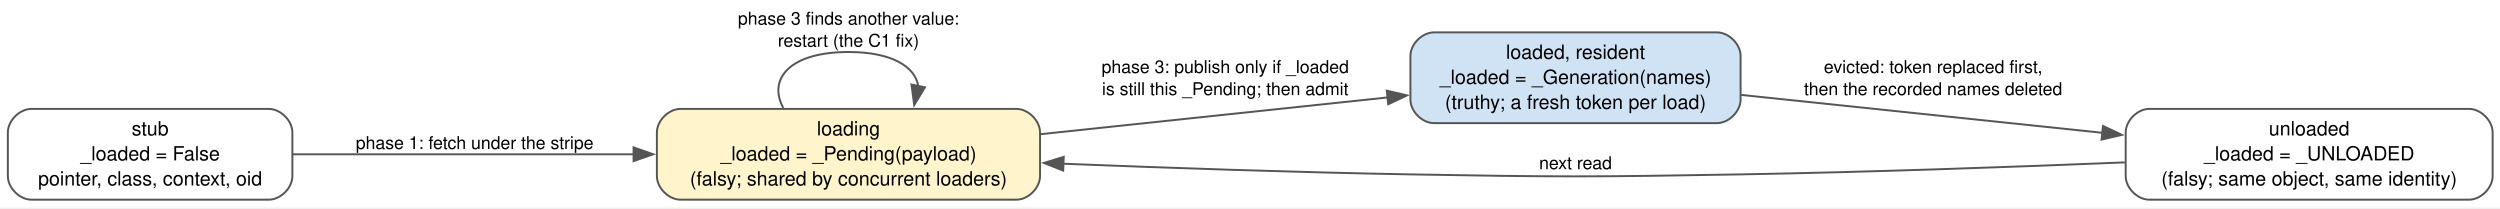
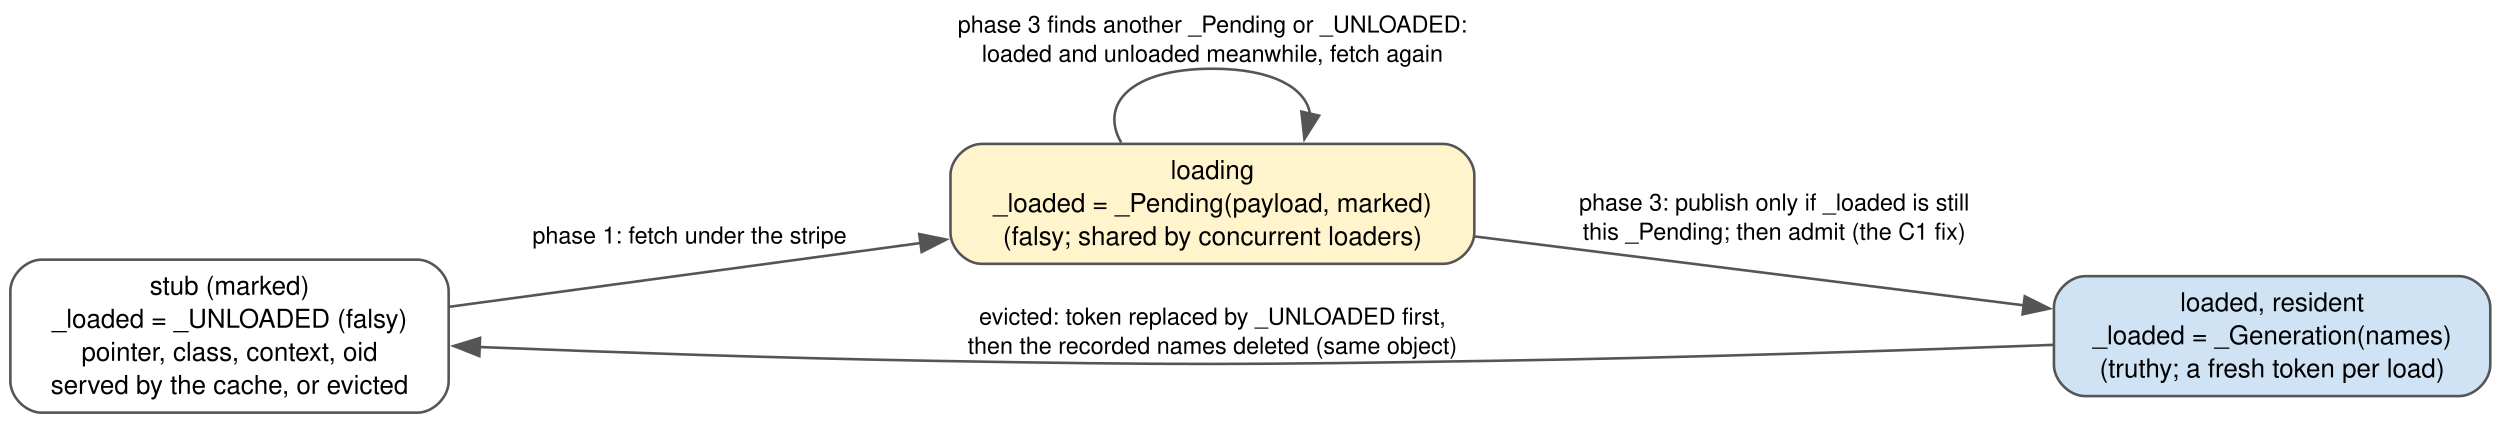
- <svg xmlns="http://www.w3.org/2000/svg" width="1274pt" height="106pt" viewBox="0.00 0.00 1274.00 106.00">
-   <g id="graph0" class="graph" transform="scale(1 1) rotate(0) translate(4 101.75)">
-     <polygon fill="white" stroke="none" points="-4,4 -4,-101.75 1270.25,-101.75 1270.25,4 -4,4" />
+ <svg xmlns="http://www.w3.org/2000/svg" width="964pt" height="163pt" viewBox="0.00 0.00 964.00 163.00">
+   <g id="graph0" class="graph" transform="scale(1 1) rotate(0) translate(4 159.12)">
+     <polygon fill="white" stroke="none" points="-4,4 -4,-159.12 960.25,-159.12 960.25,4 -4,4" />
    <g id="node1" class="node">
-       <path fill="#ffffff" stroke="#555555" d="M133,-46.25C133,-46.25 12,-46.25 12,-46.25 6,-46.25 0,-40.25 0,-34.25 0,-34.25 0,-12 0,-12 0,-6 6,0 12,0 12,0 133,0 133,0 139,0 145,-6 145,-12 145,-12 145,-34.25 145,-34.25 145,-40.25 139,-46.25 133,-46.25" />
-       <text xml:space="preserve" text-anchor="middle" x="72.5" y="-32.75" font-family="Helvetica,sans-Serif" font-size="10.00">stub</text>
-       <text xml:space="preserve" text-anchor="middle" x="72.5" y="-20" font-family="Helvetica,sans-Serif" font-size="10.00">_loaded = False</text>
-       <text xml:space="preserve" text-anchor="middle" x="72.5" y="-7.25" font-family="Helvetica,sans-Serif" font-size="10.00">pointer, class, context, oid</text>
+       <path fill="#ffffff" stroke="#555555" d="M157,-59C157,-59 12,-59 12,-59 6,-59 0,-53 0,-47 0,-47 0,-12 0,-12 0,-6 6,0 12,0 12,0 157,0 157,0 163,0 169,-6 169,-12 169,-12 169,-47 169,-47 169,-53 163,-59 157,-59" />
+       <text xml:space="preserve" text-anchor="middle" x="84.5" y="-45.5" font-family="Helvetica,sans-Serif" font-size="10.00">stub (marked)</text>
+       <text xml:space="preserve" text-anchor="middle" x="84.5" y="-32.75" font-family="Helvetica,sans-Serif" font-size="10.00">_loaded = _UNLOADED (falsy)</text>
+       <text xml:space="preserve" text-anchor="middle" x="84.5" y="-20" font-family="Helvetica,sans-Serif" font-size="10.00">pointer, class, context, oid</text>
+       <text xml:space="preserve" text-anchor="middle" x="84.5" y="-7.25" font-family="Helvetica,sans-Serif" font-size="10.00">served by the cache, or evicted</text>
    </g>
    <g id="node2" class="node">
-       <path fill="#fff4cc" stroke="#555555" d="M514,-46.25C514,-46.25 342.75,-46.25 342.75,-46.25 336.75,-46.25 330.75,-40.25 330.75,-34.25 330.75,-34.25 330.75,-12 330.75,-12 330.75,-6 336.75,0 342.75,0 342.75,0 514,0 514,0 520,0 526,-6 526,-12 526,-12 526,-34.25 526,-34.25 526,-40.25 520,-46.25 514,-46.25" />
-       <text xml:space="preserve" text-anchor="middle" x="428.38" y="-32.75" font-family="Helvetica,sans-Serif" font-size="10.00">loading</text>
-       <text xml:space="preserve" text-anchor="middle" x="428.38" y="-20" font-family="Helvetica,sans-Serif" font-size="10.00">_loaded = _Pending(payload)</text>
-       <text xml:space="preserve" text-anchor="middle" x="428.38" y="-7.25" font-family="Helvetica,sans-Serif" font-size="10.00">(falsy; shared by concurrent loaders)</text>
+       <path fill="#fff4cc" stroke="#555555" d="M552.5,-103.62C552.5,-103.62 374.5,-103.62 374.5,-103.62 368.5,-103.62 362.5,-97.62 362.5,-91.62 362.5,-91.62 362.5,-69.38 362.5,-69.38 362.5,-63.38 368.5,-57.38 374.5,-57.38 374.5,-57.38 552.5,-57.38 552.5,-57.38 558.5,-57.38 564.5,-63.38 564.5,-69.38 564.5,-69.38 564.5,-91.62 564.5,-91.62 564.5,-97.62 558.5,-103.62 552.5,-103.62" />
+       <text xml:space="preserve" text-anchor="middle" x="463.5" y="-90.12" font-family="Helvetica,sans-Serif" font-size="10.00">loading</text>
+       <text xml:space="preserve" text-anchor="middle" x="463.5" y="-77.38" font-family="Helvetica,sans-Serif" font-size="10.00">_loaded = _Pending(payload, marked)</text>
+       <text xml:space="preserve" text-anchor="middle" x="463.5" y="-64.62" font-family="Helvetica,sans-Serif" font-size="10.00">(falsy; shared by concurrent loaders)</text>
    </g>
    <g id="edge1" class="edge">
-       <path fill="none" stroke="#555555" d="M145.11,-23.12C194.99,-23.12 262.43,-23.12 318.88,-23.12" />
-       <polygon fill="#555555" stroke="#555555" points="318.87,-26.63 328.87,-23.13 318.87,-19.63 318.87,-26.63" />
-       <text xml:space="preserve" text-anchor="middle" x="237.88" y="-25.82" font-family="Helvetica,sans-Serif" font-size="9.00">phase 1: fetch under the stripe</text>
+       <path fill="none" stroke="#555555" d="M169.17,-40.82C222.77,-48.07 292.94,-57.56 351.22,-65.45" />
+       <polygon fill="#555555" stroke="#555555" points="350.45,-68.87 360.83,-66.75 351.39,-61.94 350.45,-68.87" />
+       <text xml:space="preserve" text-anchor="middle" x="261.88" y="-65.25" font-family="Helvetica,sans-Serif" font-size="9.00">phase 1: fetch under the stripe</text>
    </g>
    <g id="edge3" class="edge">
-       <path fill="none" stroke="#555555" d="M395.18,-46.71C387.17,-61.33 398.24,-75.25 428.38,-75.25 450.51,-75.25 462.35,-67.75 463.92,-57.97" />
-       <polygon fill="#555555" stroke="#555555" points="467.35,-57.27 461.88,-48.19 460.49,-58.7 467.35,-57.27" />
-       <text xml:space="preserve" text-anchor="middle" x="428.38" y="-89.2" font-family="Helvetica,sans-Serif" font-size="9.00">phase 3 finds another value:</text>
-       <text xml:space="preserve" text-anchor="middle" x="428.38" y="-77.95" font-family="Helvetica,sans-Serif" font-size="9.00">restart (the C1 fix)</text>
+       <path fill="none" stroke="#555555" d="M428.36,-104.09C419.89,-118.71 431.6,-132.62 463.5,-132.62 487.17,-132.62 499.73,-124.96 501.17,-115.03" />
+       <polygon fill="#555555" stroke="#555555" points="504.64,-114.52 498.98,-105.56 497.82,-116.09 504.64,-114.52" />
+       <text xml:space="preserve" text-anchor="middle" x="463.5" y="-146.57" font-family="Helvetica,sans-Serif" font-size="9.00">phase 3 finds another _Pending or _UNLOADED:</text>
+       <text xml:space="preserve" text-anchor="middle" x="463.5" y="-135.32" font-family="Helvetica,sans-Serif" font-size="9.00">loaded and unloaded meanwhile, fetch again</text>
    </g>
    <g id="node3" class="node">
-       <path fill="#cfe3f5" stroke="#555555" d="M871,-85.25C871,-85.25 726.75,-85.25 726.75,-85.25 720.75,-85.25 714.75,-79.25 714.75,-73.25 714.75,-73.25 714.75,-51 714.75,-51 714.75,-45 720.75,-39 726.75,-39 726.75,-39 871,-39 871,-39 877,-39 883,-45 883,-51 883,-51 883,-73.25 883,-73.25 883,-79.25 877,-85.25 871,-85.25" />
-       <text xml:space="preserve" text-anchor="middle" x="798.88" y="-71.75" font-family="Helvetica,sans-Serif" font-size="10.00">loaded, resident</text>
-       <text xml:space="preserve" text-anchor="middle" x="798.88" y="-59" font-family="Helvetica,sans-Serif" font-size="10.00">_loaded = _Generation(names)</text>
-       <text xml:space="preserve" text-anchor="middle" x="798.88" y="-46.25" font-family="Helvetica,sans-Serif" font-size="10.00">(truthy; a fresh token per load)</text>
+       <path fill="#cfe3f5" stroke="#555555" d="M944.25,-52.62C944.25,-52.62 800,-52.62 800,-52.62 794,-52.62 788,-46.62 788,-40.62 788,-40.62 788,-18.38 788,-18.38 788,-12.38 794,-6.38 800,-6.38 800,-6.38 944.25,-6.38 944.25,-6.38 950.25,-6.38 956.25,-12.38 956.25,-18.38 956.25,-18.38 956.25,-40.62 956.25,-40.62 956.25,-46.62 950.25,-52.62 944.25,-52.62" />
+       <text xml:space="preserve" text-anchor="middle" x="872.12" y="-39.12" font-family="Helvetica,sans-Serif" font-size="10.00">loaded, resident</text>
+       <text xml:space="preserve" text-anchor="middle" x="872.12" y="-26.38" font-family="Helvetica,sans-Serif" font-size="10.00">_loaded = _Generation(names)</text>
+       <text xml:space="preserve" text-anchor="middle" x="872.12" y="-13.62" font-family="Helvetica,sans-Serif" font-size="10.00">(truthy; a fresh token per load)</text>
    </g>
    <g id="edge2" class="edge">
-       <path fill="none" stroke="#555555" d="M526.19,-33.37C580.84,-39.16 648.85,-46.35 703.15,-52.1" />
-       <polygon fill="#555555" stroke="#555555" points="702.7,-55.57 713.01,-53.14 703.44,-48.61 702.7,-55.57" />
-       <text xml:space="preserve" text-anchor="middle" x="620.38" y="-64.55" font-family="Helvetica,sans-Serif" font-size="9.00">phase 3: publish only if _loaded</text>
-       <text xml:space="preserve" text-anchor="middle" x="620.38" y="-53.3" font-family="Helvetica,sans-Serif" font-size="9.00">is still this _Pending; then admit</text>
-     </g>
-     <g id="node4" class="node">
-       <path fill="#ffffff" stroke="#555555" d="M1254.25,-46.25C1254.25,-46.25 1091.25,-46.25 1091.25,-46.25 1085.25,-46.25 1079.25,-40.25 1079.25,-34.25 1079.25,-34.25 1079.25,-12 1079.25,-12 1079.25,-6 1085.25,0 1091.25,0 1091.25,0 1254.25,0 1254.25,0 1260.25,0 1266.25,-6 1266.25,-12 1266.25,-12 1266.25,-34.25 1266.25,-34.25 1266.25,-40.25 1260.25,-46.25 1254.25,-46.25" />
-       <text xml:space="preserve" text-anchor="middle" x="1172.75" y="-32.75" font-family="Helvetica,sans-Serif" font-size="10.00">unloaded</text>
-       <text xml:space="preserve" text-anchor="middle" x="1172.75" y="-20" font-family="Helvetica,sans-Serif" font-size="10.00">_loaded = _UNLOADED</text>
-       <text xml:space="preserve" text-anchor="middle" x="1172.75" y="-7.25" font-family="Helvetica,sans-Serif" font-size="10.00">(falsy; same object, same identity)</text>
+       <path fill="none" stroke="#555555" d="M564.75,-67.93C629.42,-59.82 713,-49.33 776.52,-41.36" />
+       <polygon fill="#555555" stroke="#555555" points="776.75,-44.86 786.24,-40.15 775.88,-37.92 776.75,-44.86" />
+       <text xml:space="preserve" text-anchor="middle" x="680.12" y="-77.95" font-family="Helvetica,sans-Serif" font-size="9.00">phase 3: publish only if _loaded is still</text>
+       <text xml:space="preserve" text-anchor="middle" x="680.12" y="-66.7" font-family="Helvetica,sans-Serif" font-size="9.00">this _Pending; then admit (the C1 fix)</text>
    </g>
    <g id="edge4" class="edge">
-       <path fill="none" stroke="#555555" d="M883.33,-53.37C937.74,-47.67 1009.17,-40.18 1067.33,-34.08" />
-       <polygon fill="#555555" stroke="#555555" points="1067.69,-37.56 1077.27,-33.03 1066.96,-30.6 1067.69,-37.56" />
-       <text xml:space="preserve" text-anchor="middle" x="981.12" y="-64.55" font-family="Helvetica,sans-Serif" font-size="9.00">evicted: token replaced first,</text>
-       <text xml:space="preserve" text-anchor="middle" x="981.12" y="-53.3" font-family="Helvetica,sans-Serif" font-size="9.00">then the recorded names deleted</text>
-     </g>
-     <g id="edge5" class="edge">
-       <path fill="none" stroke="#555555" d="M1078.79,-18.99C1022.21,-16.68 948.45,-14.04 883,-12.88 808.23,-11.55 789.52,-11.53 714.75,-12.88 656.21,-13.93 590.95,-16.19 537.62,-18.32" />
-       <polygon fill="#555555" stroke="#555555" points="537.8,-14.81 527.95,-18.71 538.08,-21.81 537.8,-14.81" />
-       <text xml:space="preserve" text-anchor="middle" x="798.88" y="-15.57" font-family="Helvetica,sans-Serif" font-size="9.00">next read</text>
+       <path fill="none" stroke="#555555" d="M787.72,-26.14C727.79,-23.9 645.05,-21.16 572.25,-20 475.6,-18.46 451.4,-18.3 354.75,-20 297.03,-21.02 232.39,-23.26 180.91,-25.31" />
+       <polygon fill="#555555" stroke="#555555" points="180.83,-21.81 170.98,-25.71 181.11,-28.81 180.83,-21.81" />
+       <text xml:space="preserve" text-anchor="middle" x="463.5" y="-33.95" font-family="Helvetica,sans-Serif" font-size="9.00">evicted: token replaced by _UNLOADED first,</text>
+       <text xml:space="preserve" text-anchor="middle" x="463.5" y="-22.7" font-family="Helvetica,sans-Serif" font-size="9.00">then the recorded names deleted (same object)</text>
    </g>
  </g>
</svg>
